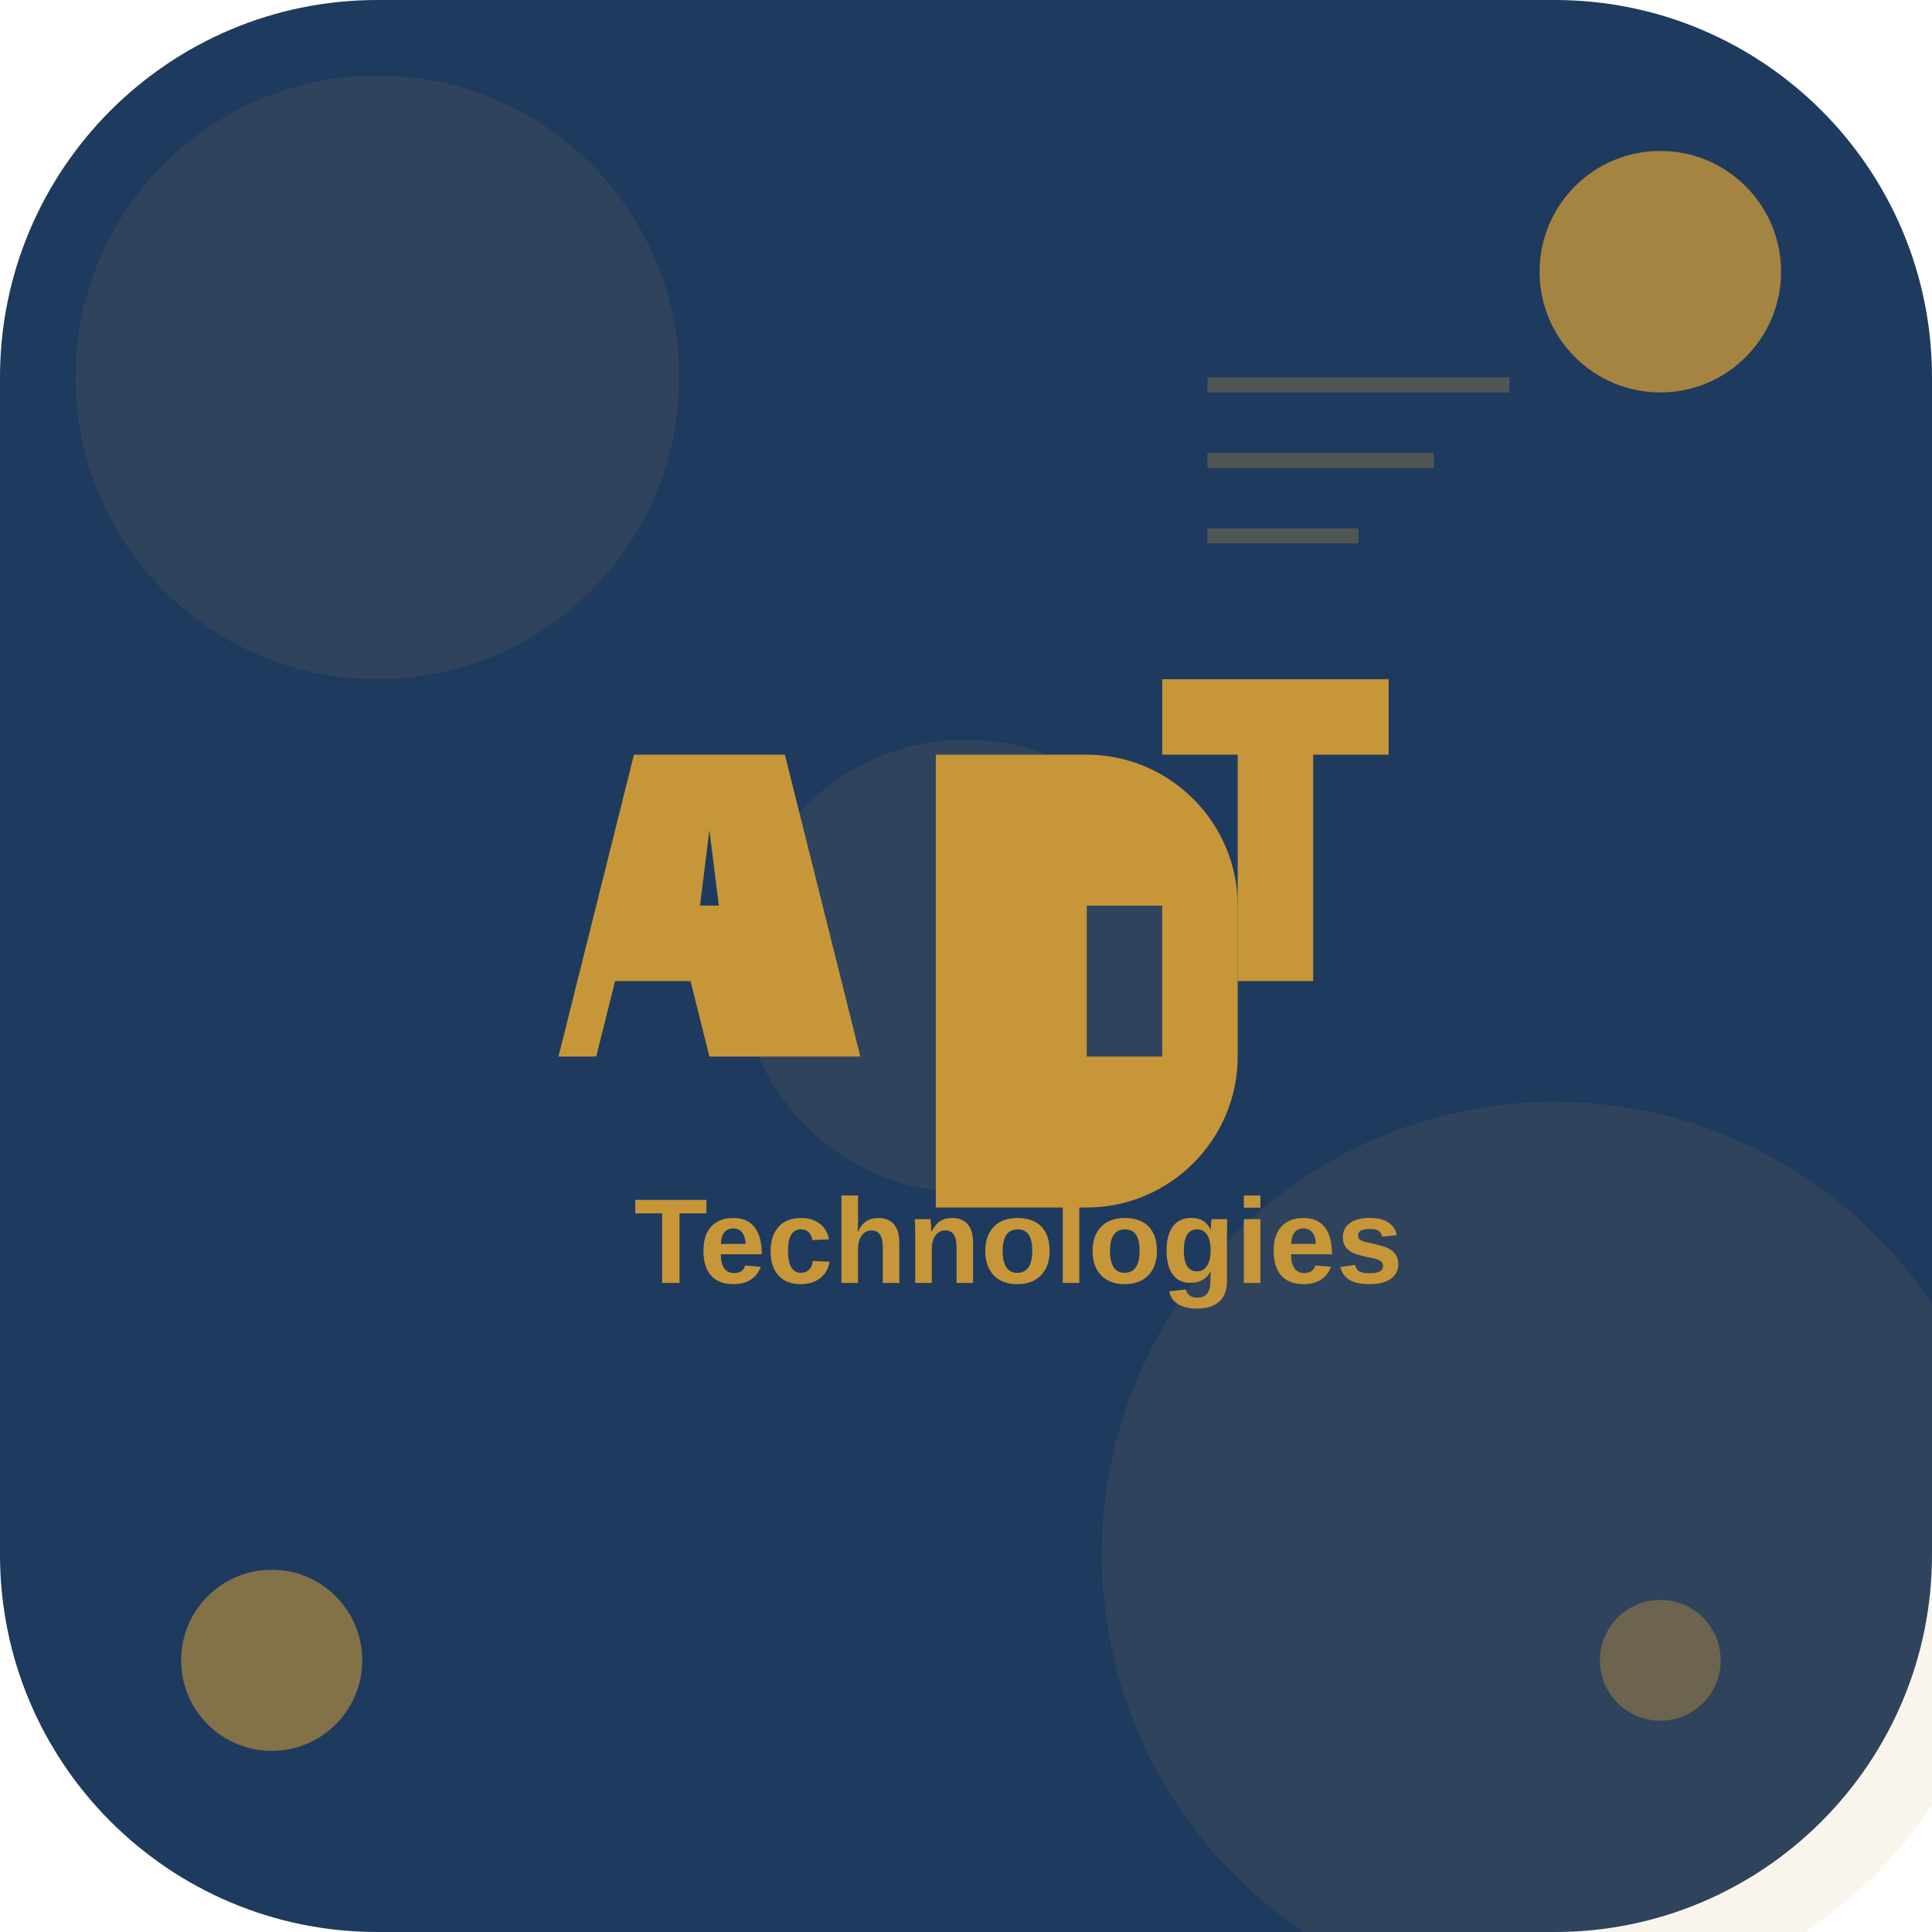
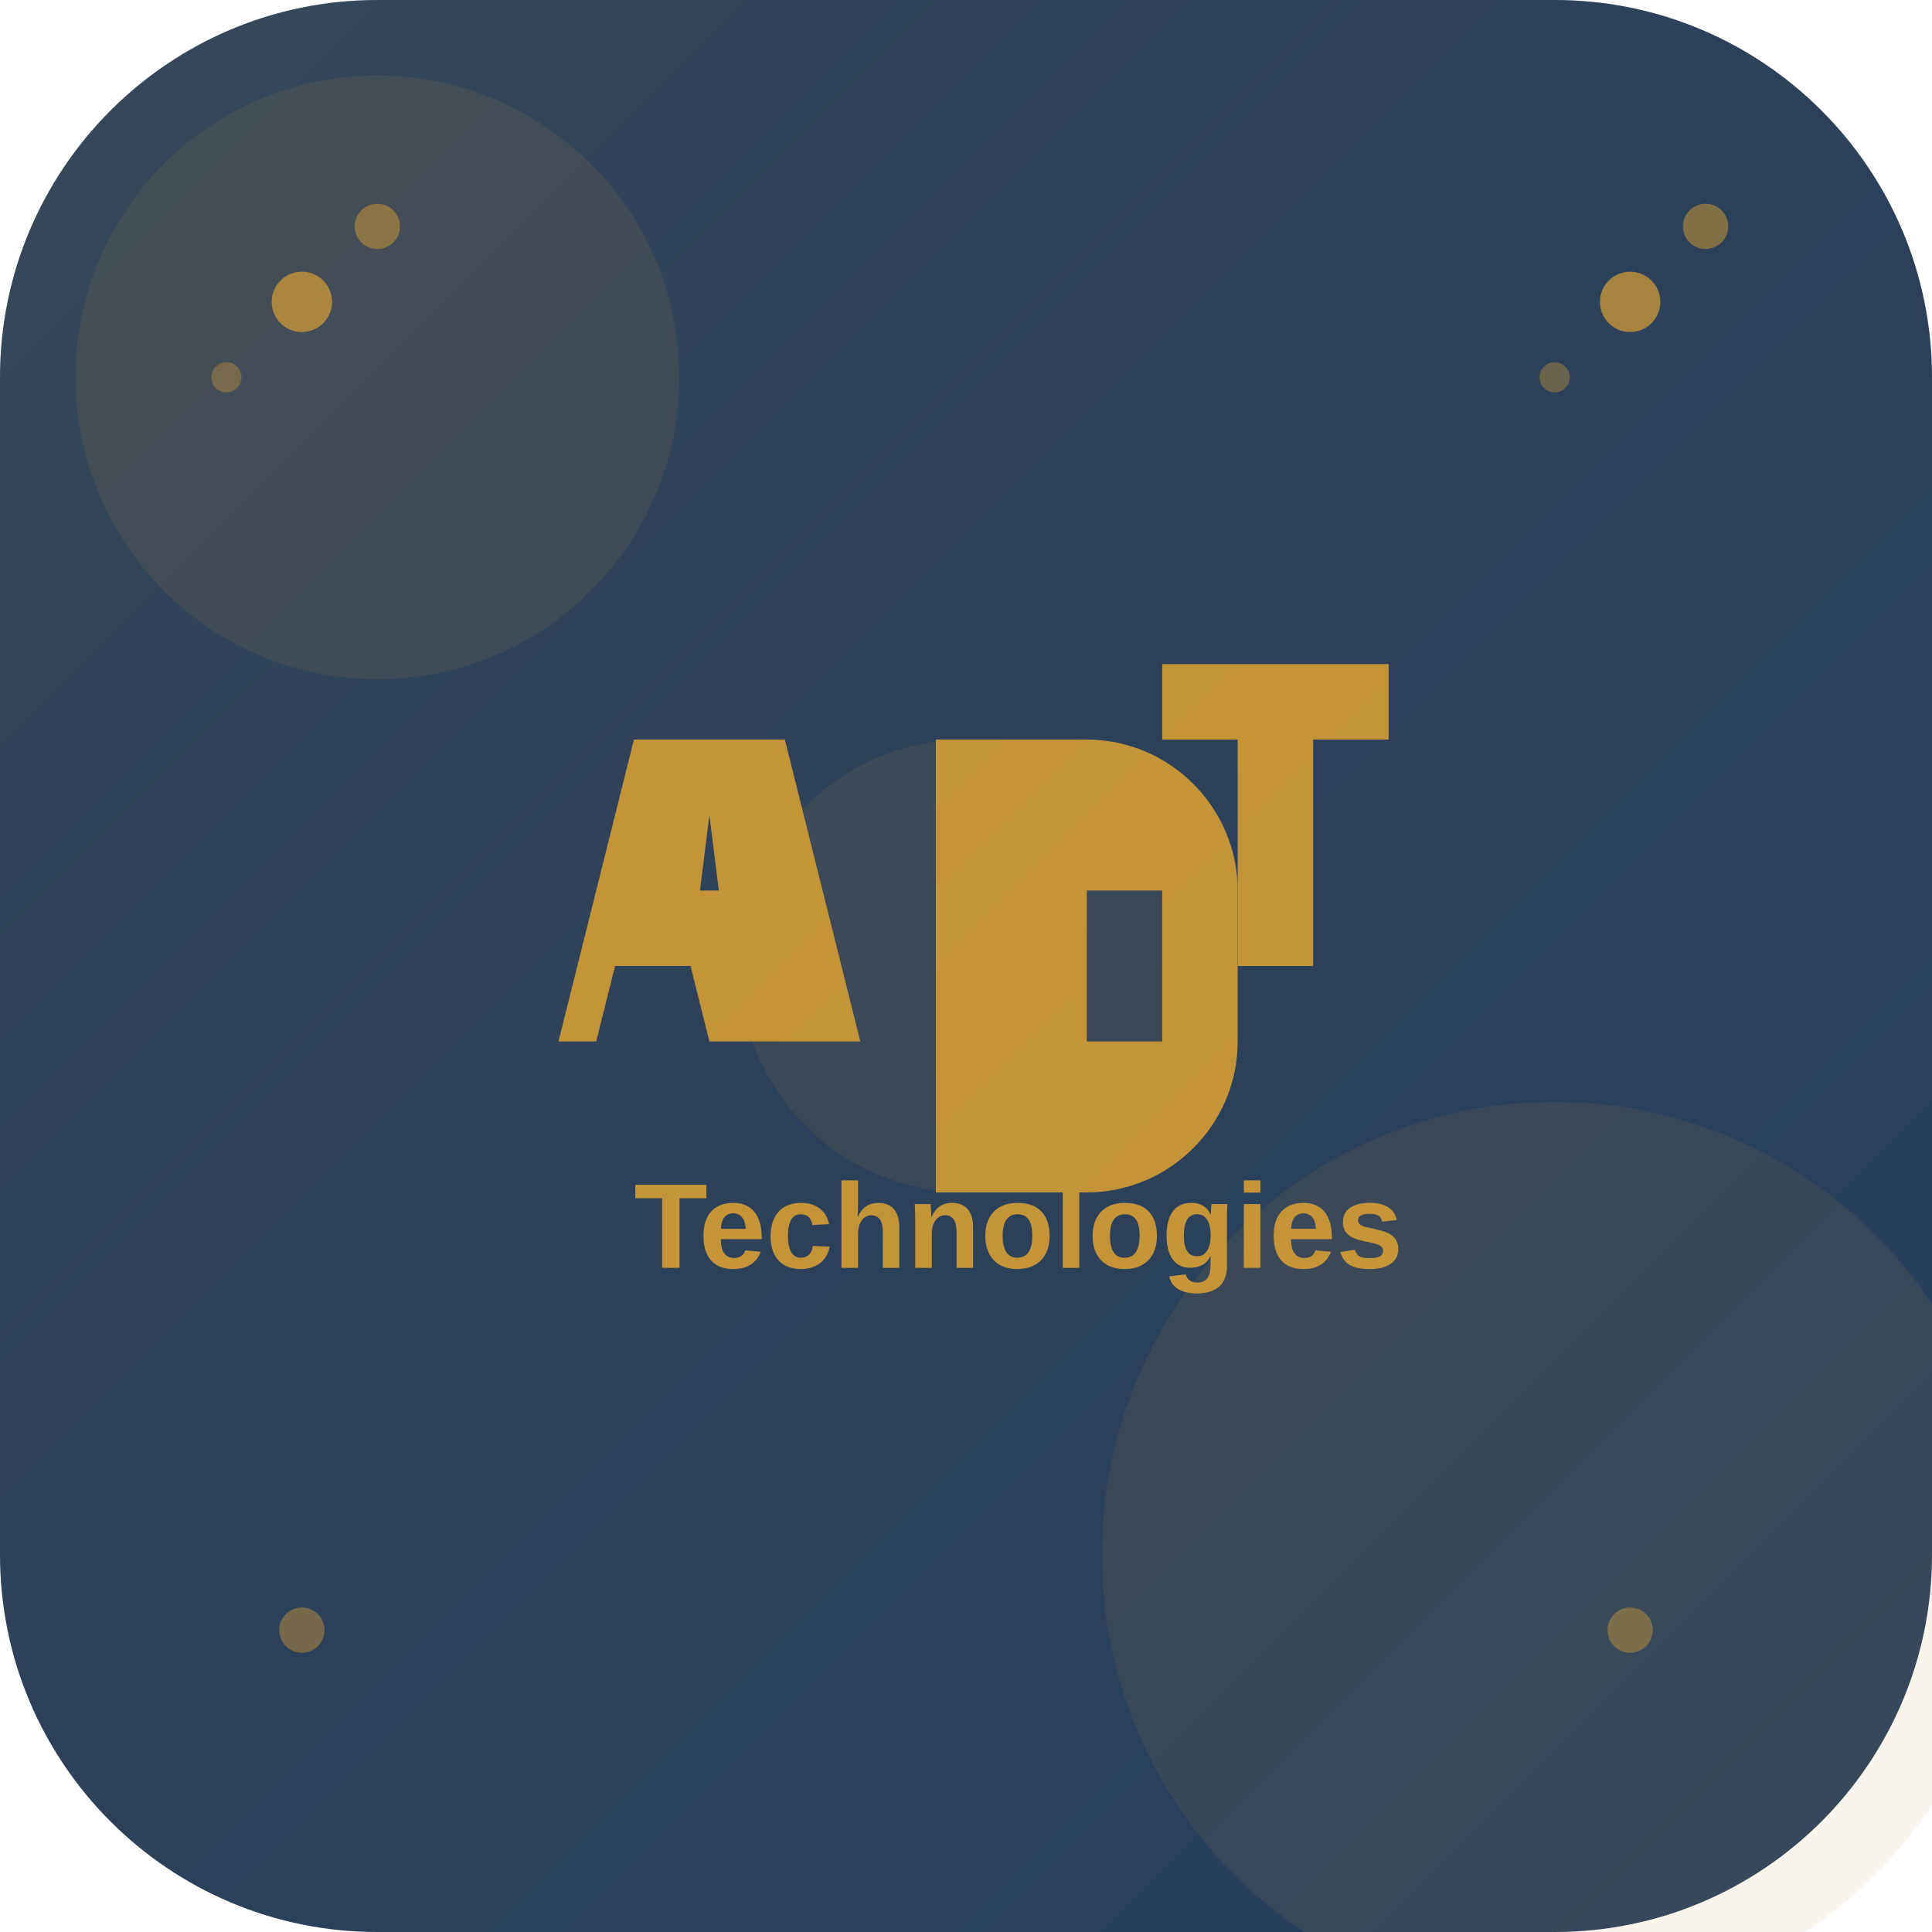
<svg xmlns="http://www.w3.org/2000/svg" width="512" height="512" viewBox="0 0 512 512" fill="none">
  <rect width="512" height="512" rx="100" fill="#1e3a5f" />
  <g opacity="0.1">
    <circle cx="100" cy="100" r="80" fill="#C79639" />
    <circle cx="412" cy="412" r="120" fill="#C79639" />
    <circle cx="256" cy="256" r="60" fill="#C79639" />
  </g>
-   <g transform="translate(128, 160)">
+   <g transform="translate(128, 156)">
    <path d="M40 40h40l20 80h-40l-5-20h-20l-5 20H20l20-80zm20 20l-2.5 20h5l-2.5-20z" fill="#C79639" />
    <path d="M120 40h40c22 0 40 18 40 40v40c0 22-18 40-40 40h-40V40zm40 40v40h20V80h-20z" fill="#C79639" />
-     <path d="M220 40v60h-20V40h-20V20h60v20h-20z" fill="#C79639" />
+     <path d="M220 40v60h-20V40h-20V20h60v20h-20t" fill="#C79639" />
    <text x="40" y="180" font-family="Arial, sans-serif" font-size="32" font-weight="bold" fill="#C79639">Technologies</text>
  </g>
-   <circle cx="440" cy="72" r="32" fill="#C79639" opacity="0.8" />
-   <circle cx="72" cy="440" r="24" fill="#C79639" opacity="0.6" />
-   <circle cx="440" cy="440" r="16" fill="#C79639" opacity="0.4" />
-   <g opacity="0.3">
-     <rect x="320" y="100" width="80" height="4" fill="#C79639" />
-     <rect x="320" y="120" width="60" height="4" fill="#C79639" />
-     <rect x="320" y="140" width="40" height="4" fill="#C79639" />
+   <g opacity="0.8">
+     <circle cx="80" cy="80" r="8" fill="#C79639" />
+     <circle cx="100" cy="60" r="6" fill="#C79639" opacity="0.7" />
+     <circle cx="60" cy="100" r="4" fill="#C79639" opacity="0.5" />
+     <circle cx="432" cy="80" r="8" fill="#C79639" />
+     <circle cx="452" cy="60" r="6" fill="#C79639" opacity="0.7" />
+     <circle cx="412" cy="100" r="4" fill="#C79639" opacity="0.5" />
+     <circle cx="80" cy="432" r="6" fill="#C79639" opacity="0.6" />
+     <circle cx="432" cy="432" r="6" fill="#C79639" opacity="0.6" />
  </g>
+   <defs>
+     <linearGradient id="goldGradient" x1="0%" y1="0%" x2="100%" y2="100%">
+       <stop offset="0%" style="stop-color:#C79639;stop-opacity:0.3" />
+       <stop offset="50%" style="stop-color:#A67C2A;stop-opacity:0.2" />
+       <stop offset="100%" style="stop-color:#C79639;stop-opacity:0.1" />
+     </linearGradient>
+   </defs>
+   <rect width="512" height="512" rx="100" fill="url(#goldGradient)" opacity="0.5" />
</svg>
